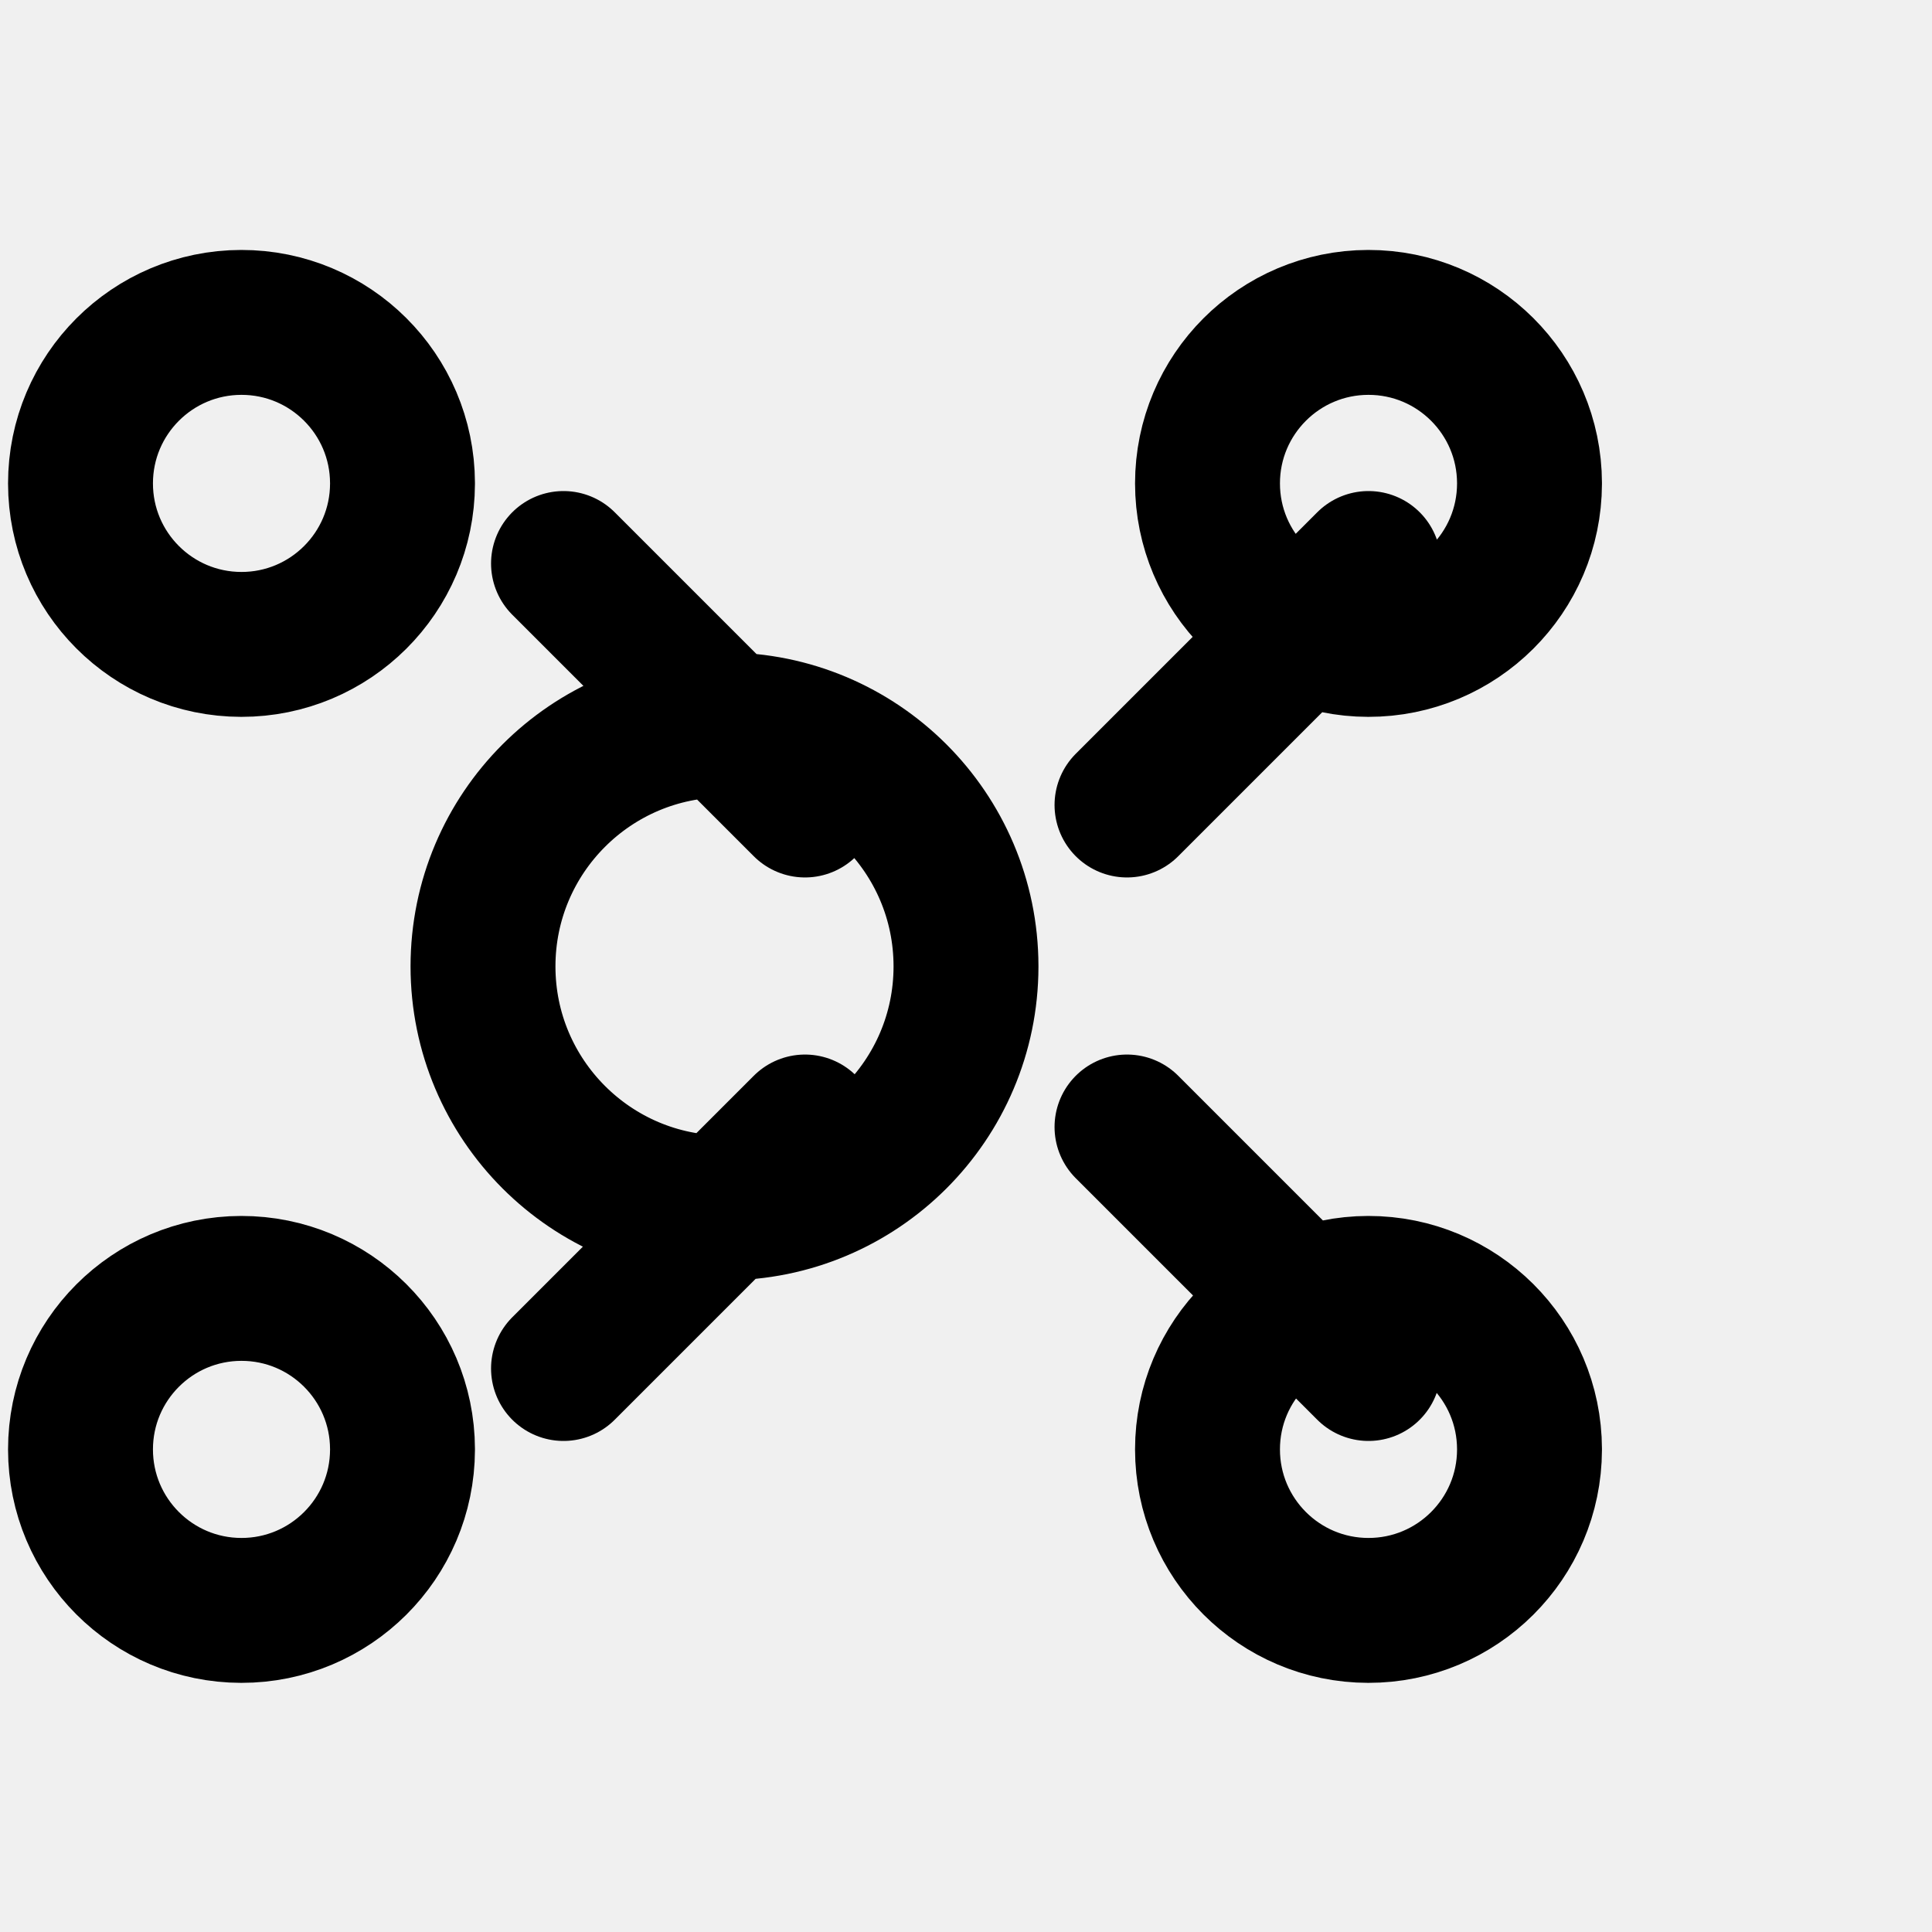
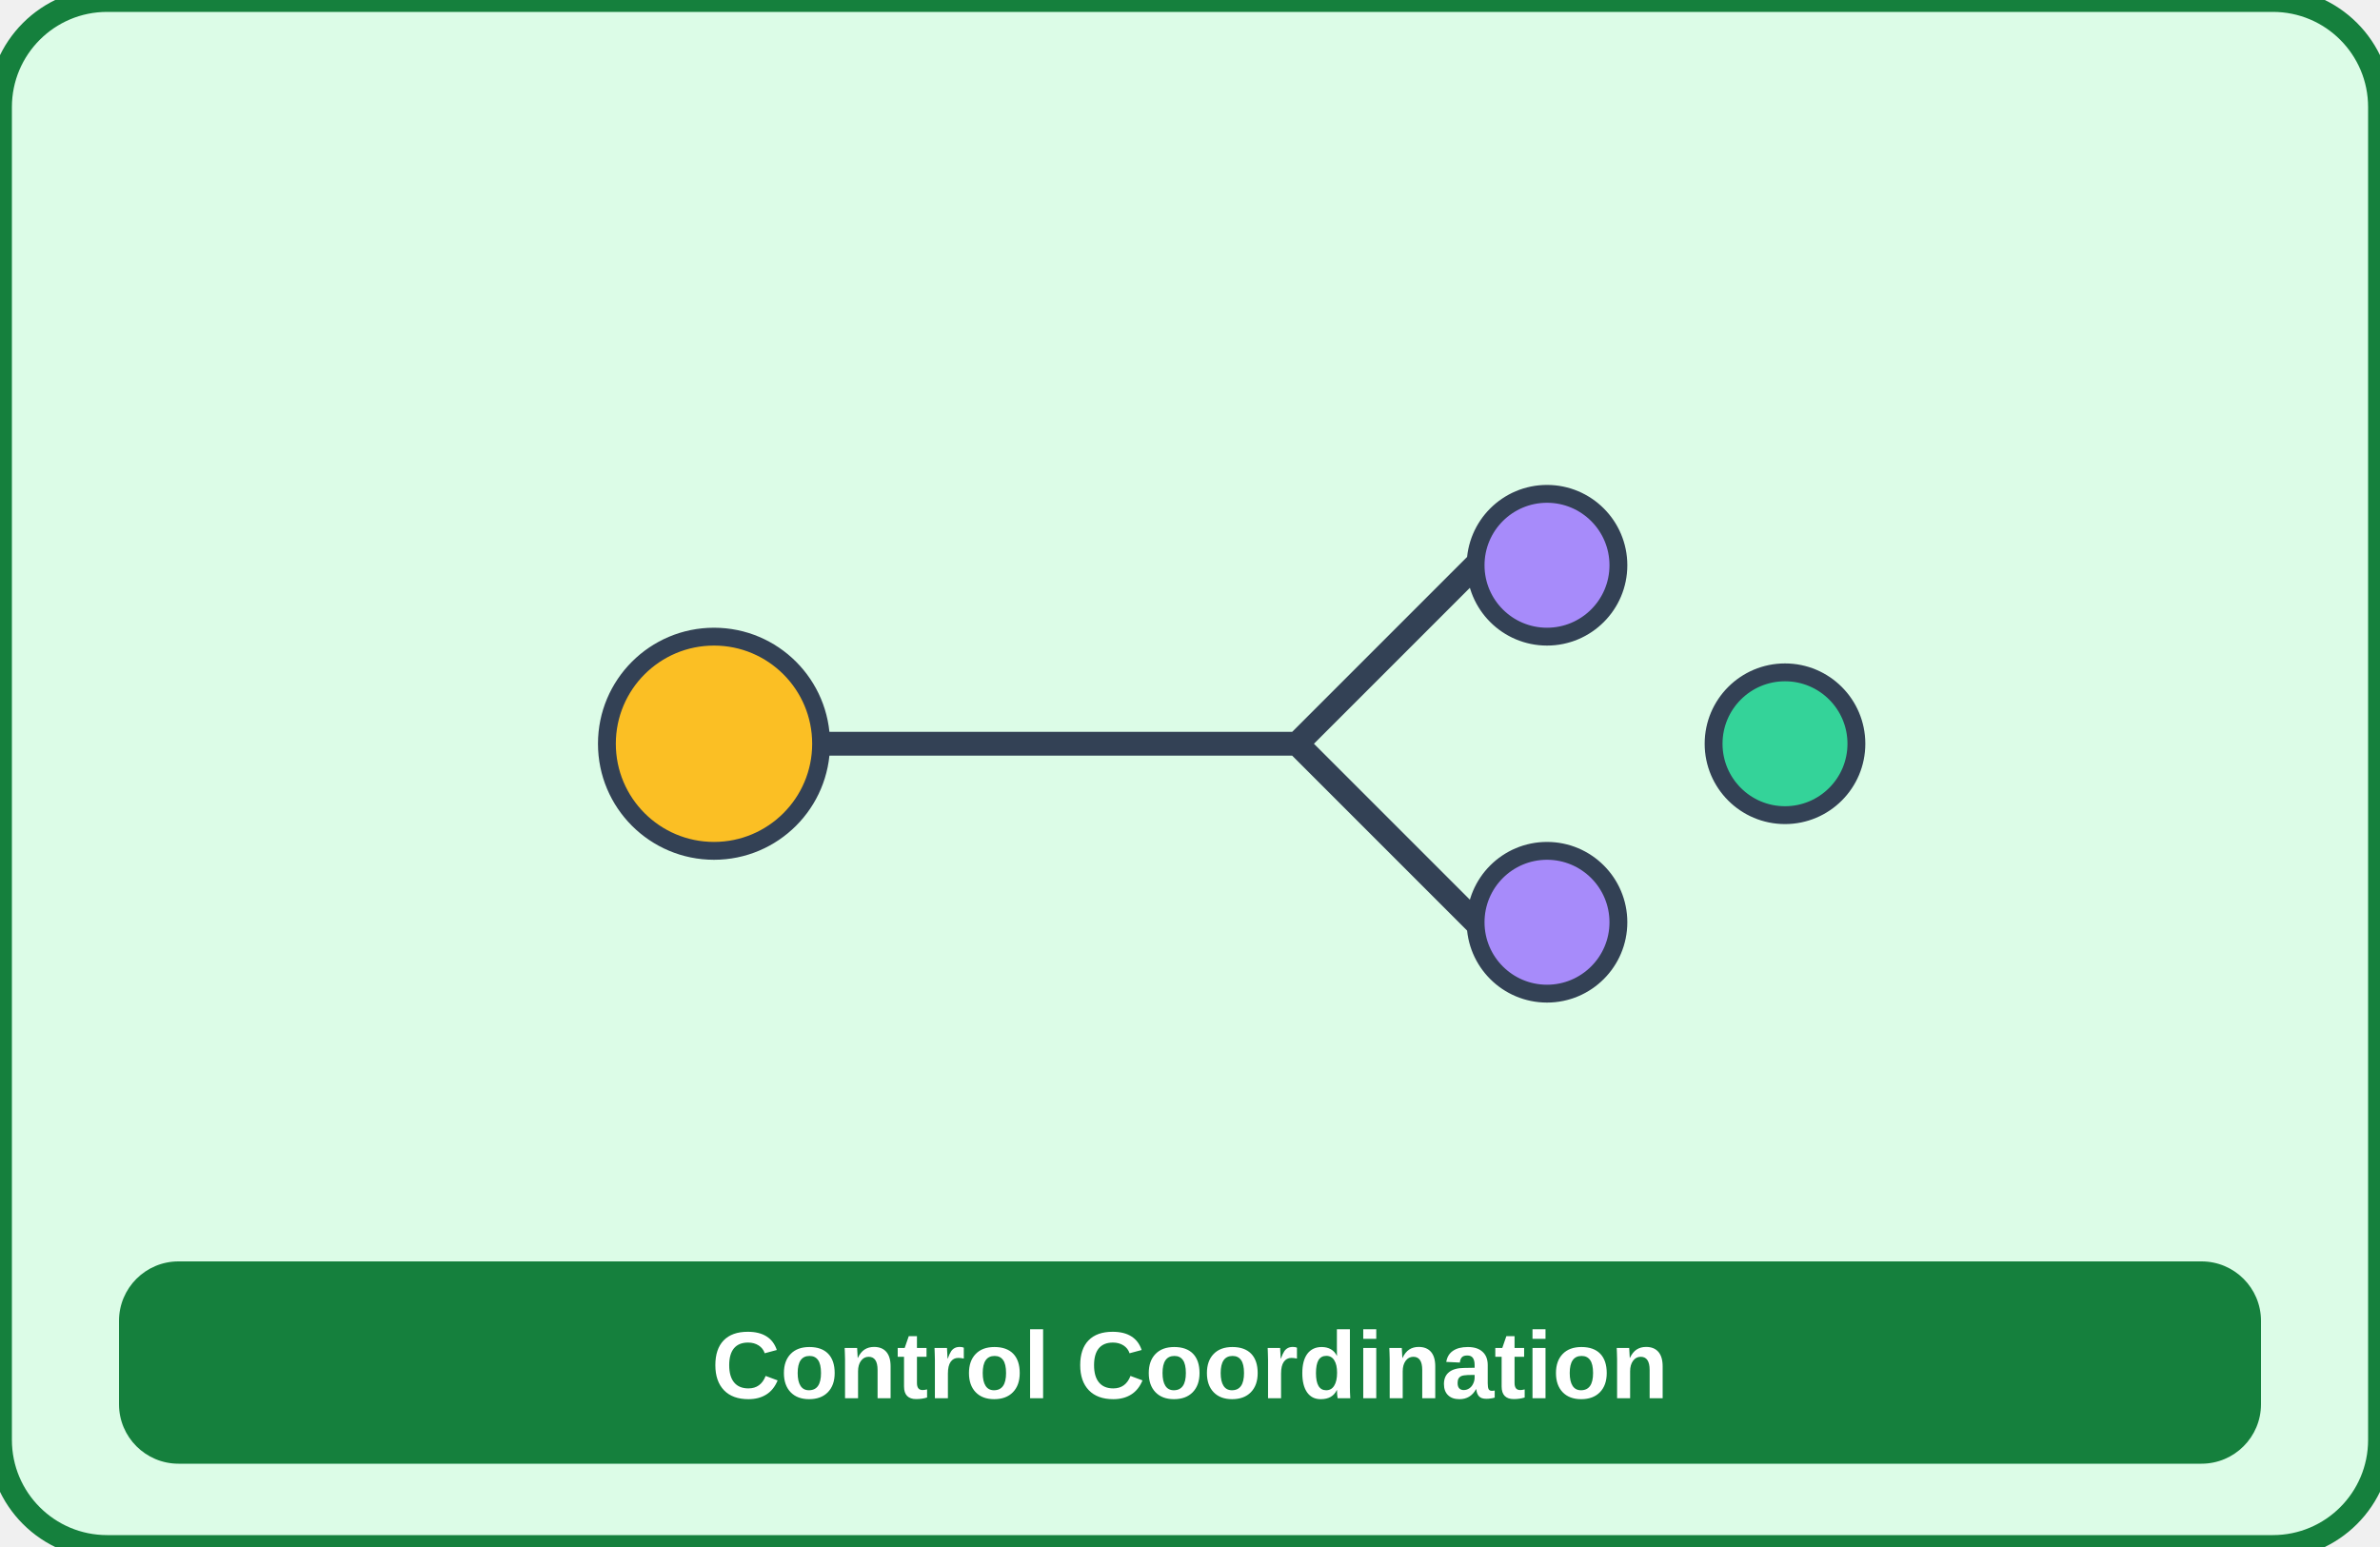
- <svg xmlns="http://www.w3.org/2000/svg" viewBox="0 0 24 24" fill="none" stroke="currentColor" stroke-width="1.8" stroke-linecap="round" stroke-linejoin="round">
-   <path d="M12 12a3 3 0 1 0 0 .01M5 6a2 2 0 1 0 0 .01M19 6a2 2 0 1 0 0 .01M5 18a2 2 0 1 0 0 .01M19 18a2 2 0 1 0 0 .01M7 7l3 3M17 7l-3 3M7 17l3-3M17 17l-3-3" />
+ <svg xmlns="http://www.w3.org/2000/svg" viewBox="0 0 400 260" width="400" height="260">
+   <rect width="400" height="260" rx="18" fill="#dcfce7" stroke="#15803d" stroke-width="4" />
+   <g transform="translate(0,15)">
+     <circle cx="120" cy="110" r="18" fill="#fbbf24" stroke="#334155" stroke-width="3" />
+     <path d="M138 110 h80 M218 110 l30 -30 M218 110 l30 30" stroke="#334155" stroke-width="4" fill="none" />
+     <circle cx="260" cy="80" r="12" fill="#a78bfa" stroke="#334155" stroke-width="3" />
+     <circle cx="260" cy="140" r="12" fill="#a78bfa" stroke="#334155" stroke-width="3" />
+     <circle cx="300" cy="110" r="12" fill="#34d399" stroke="#334155" stroke-width="3" />
+   </g>
+   <rect x="20" y="212" width="360" height="34" rx="10" fill="#15803d" />
+   <text x="200" y="235" font-family="Arial,sans-serif" font-size="16" fill="#fff" text-anchor="middle" font-weight="bold">Control Coordination</text>
</svg>
